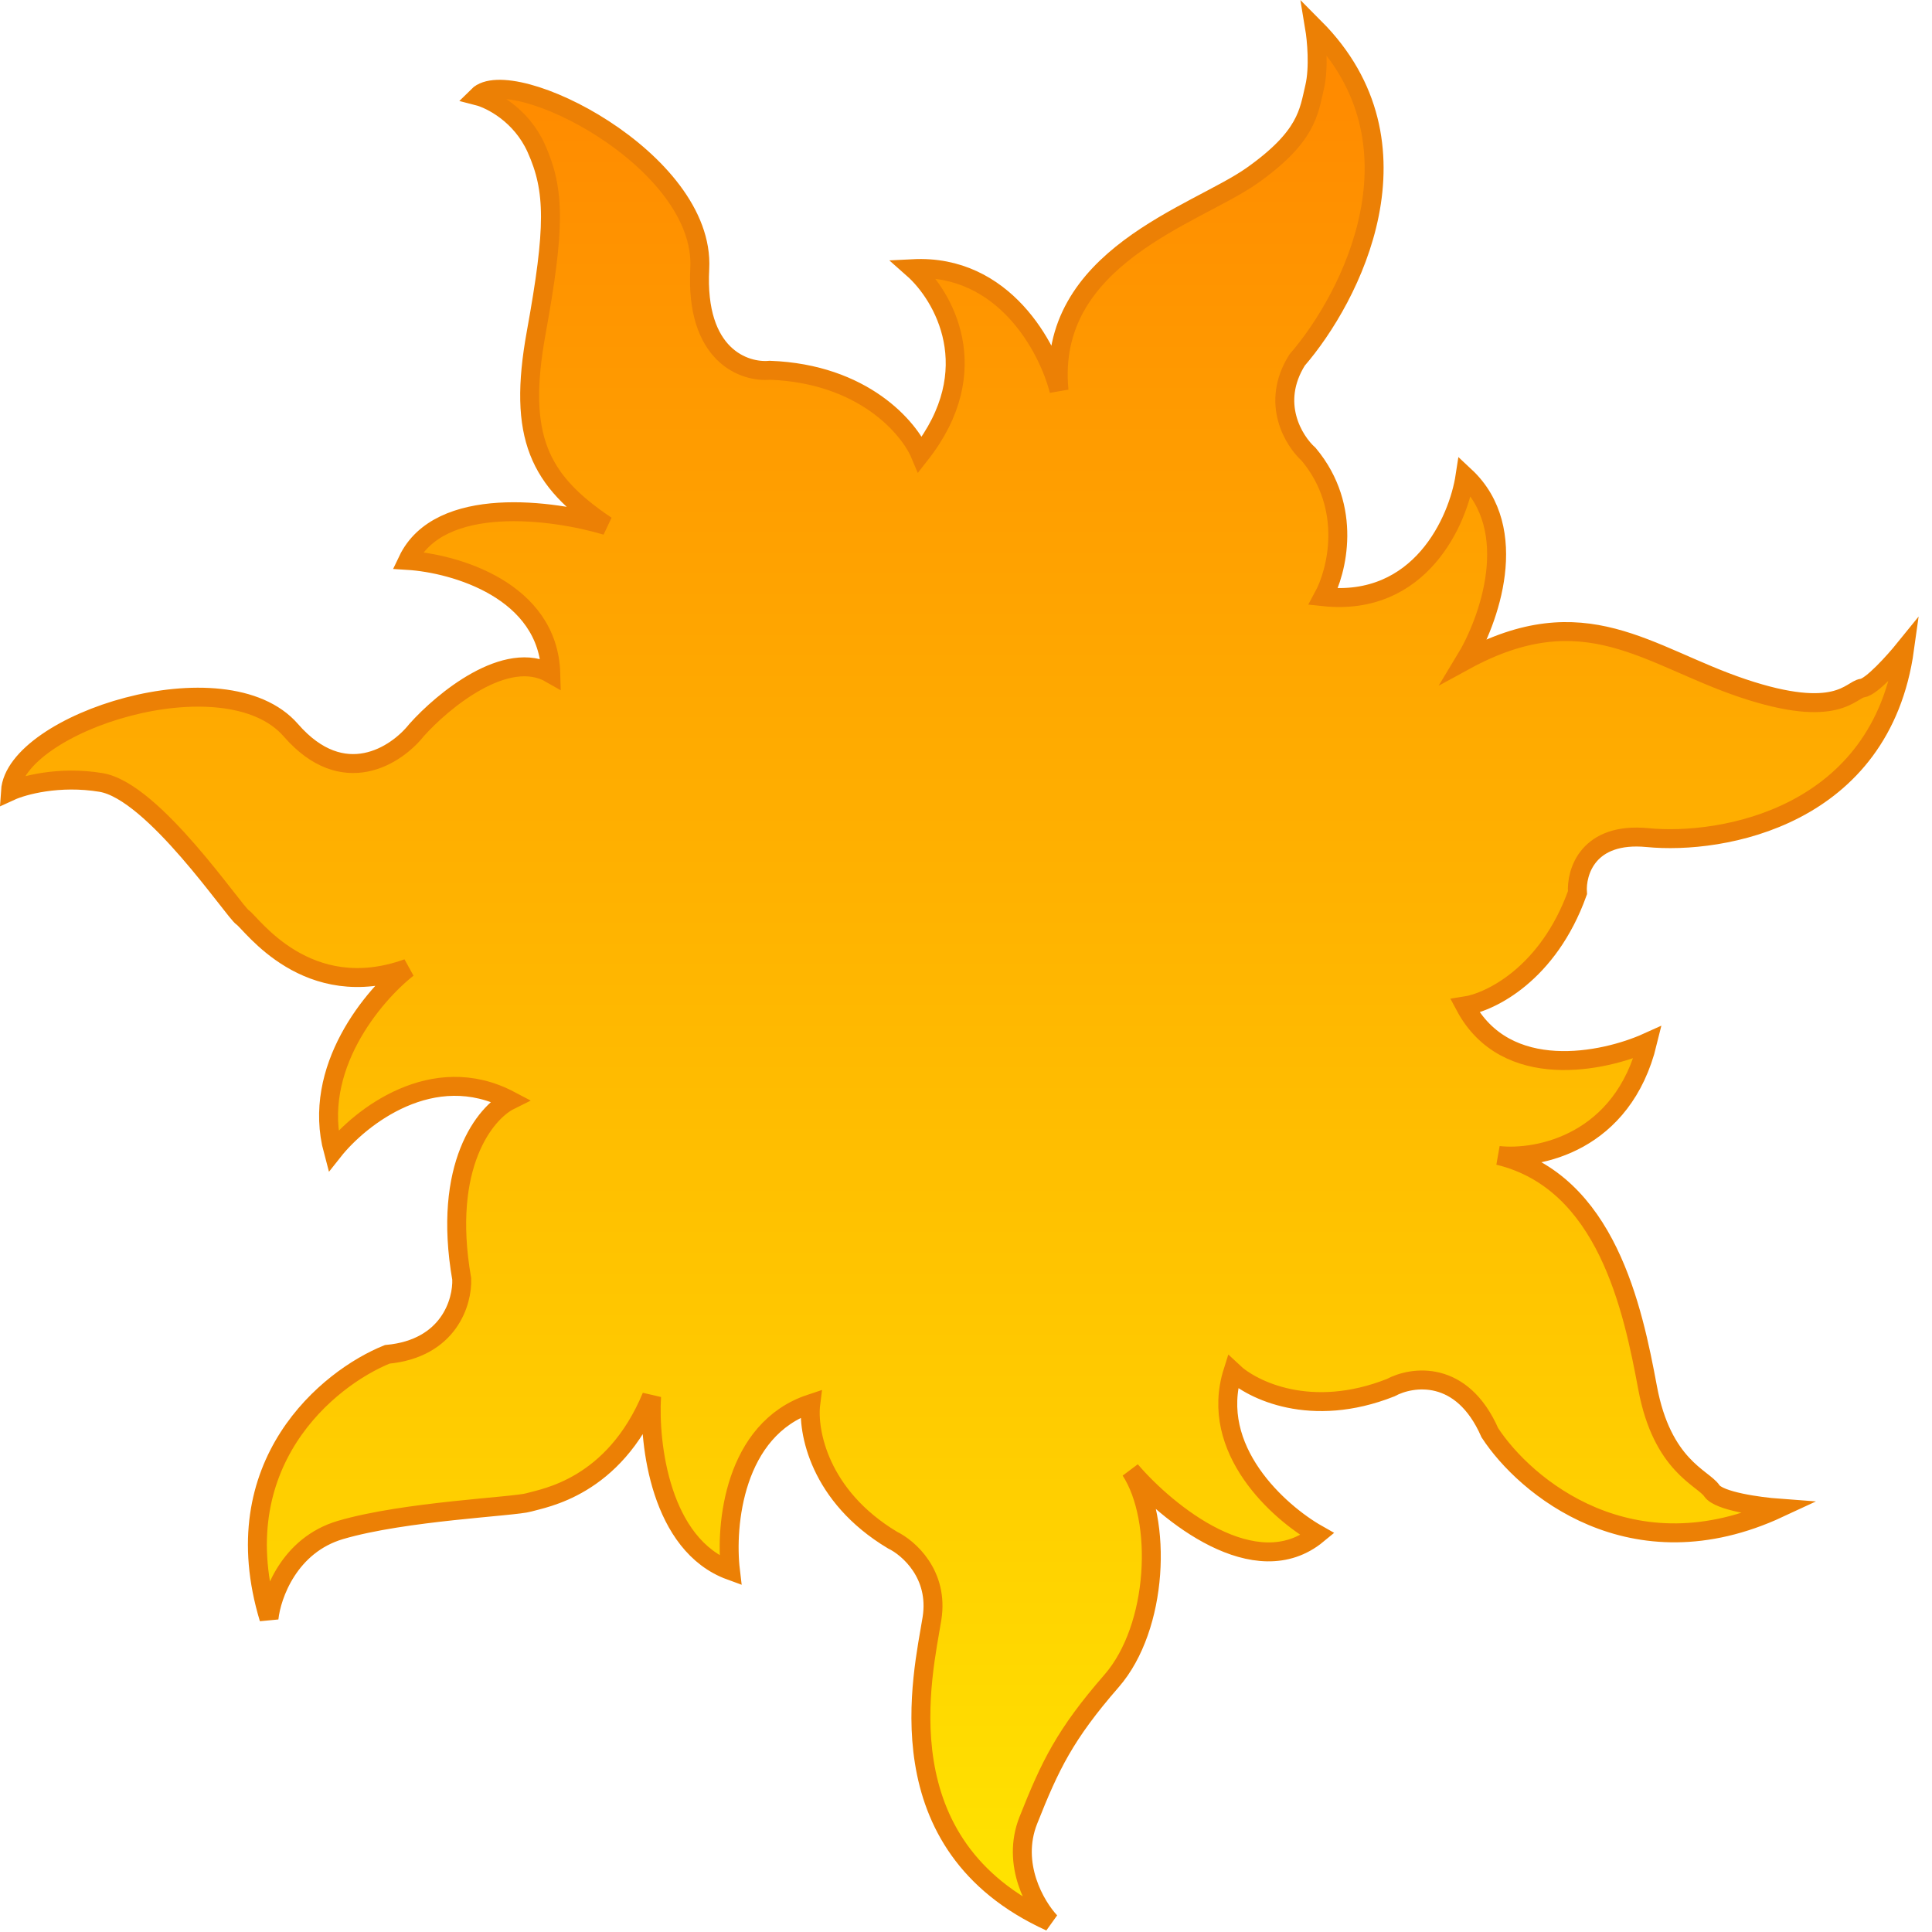
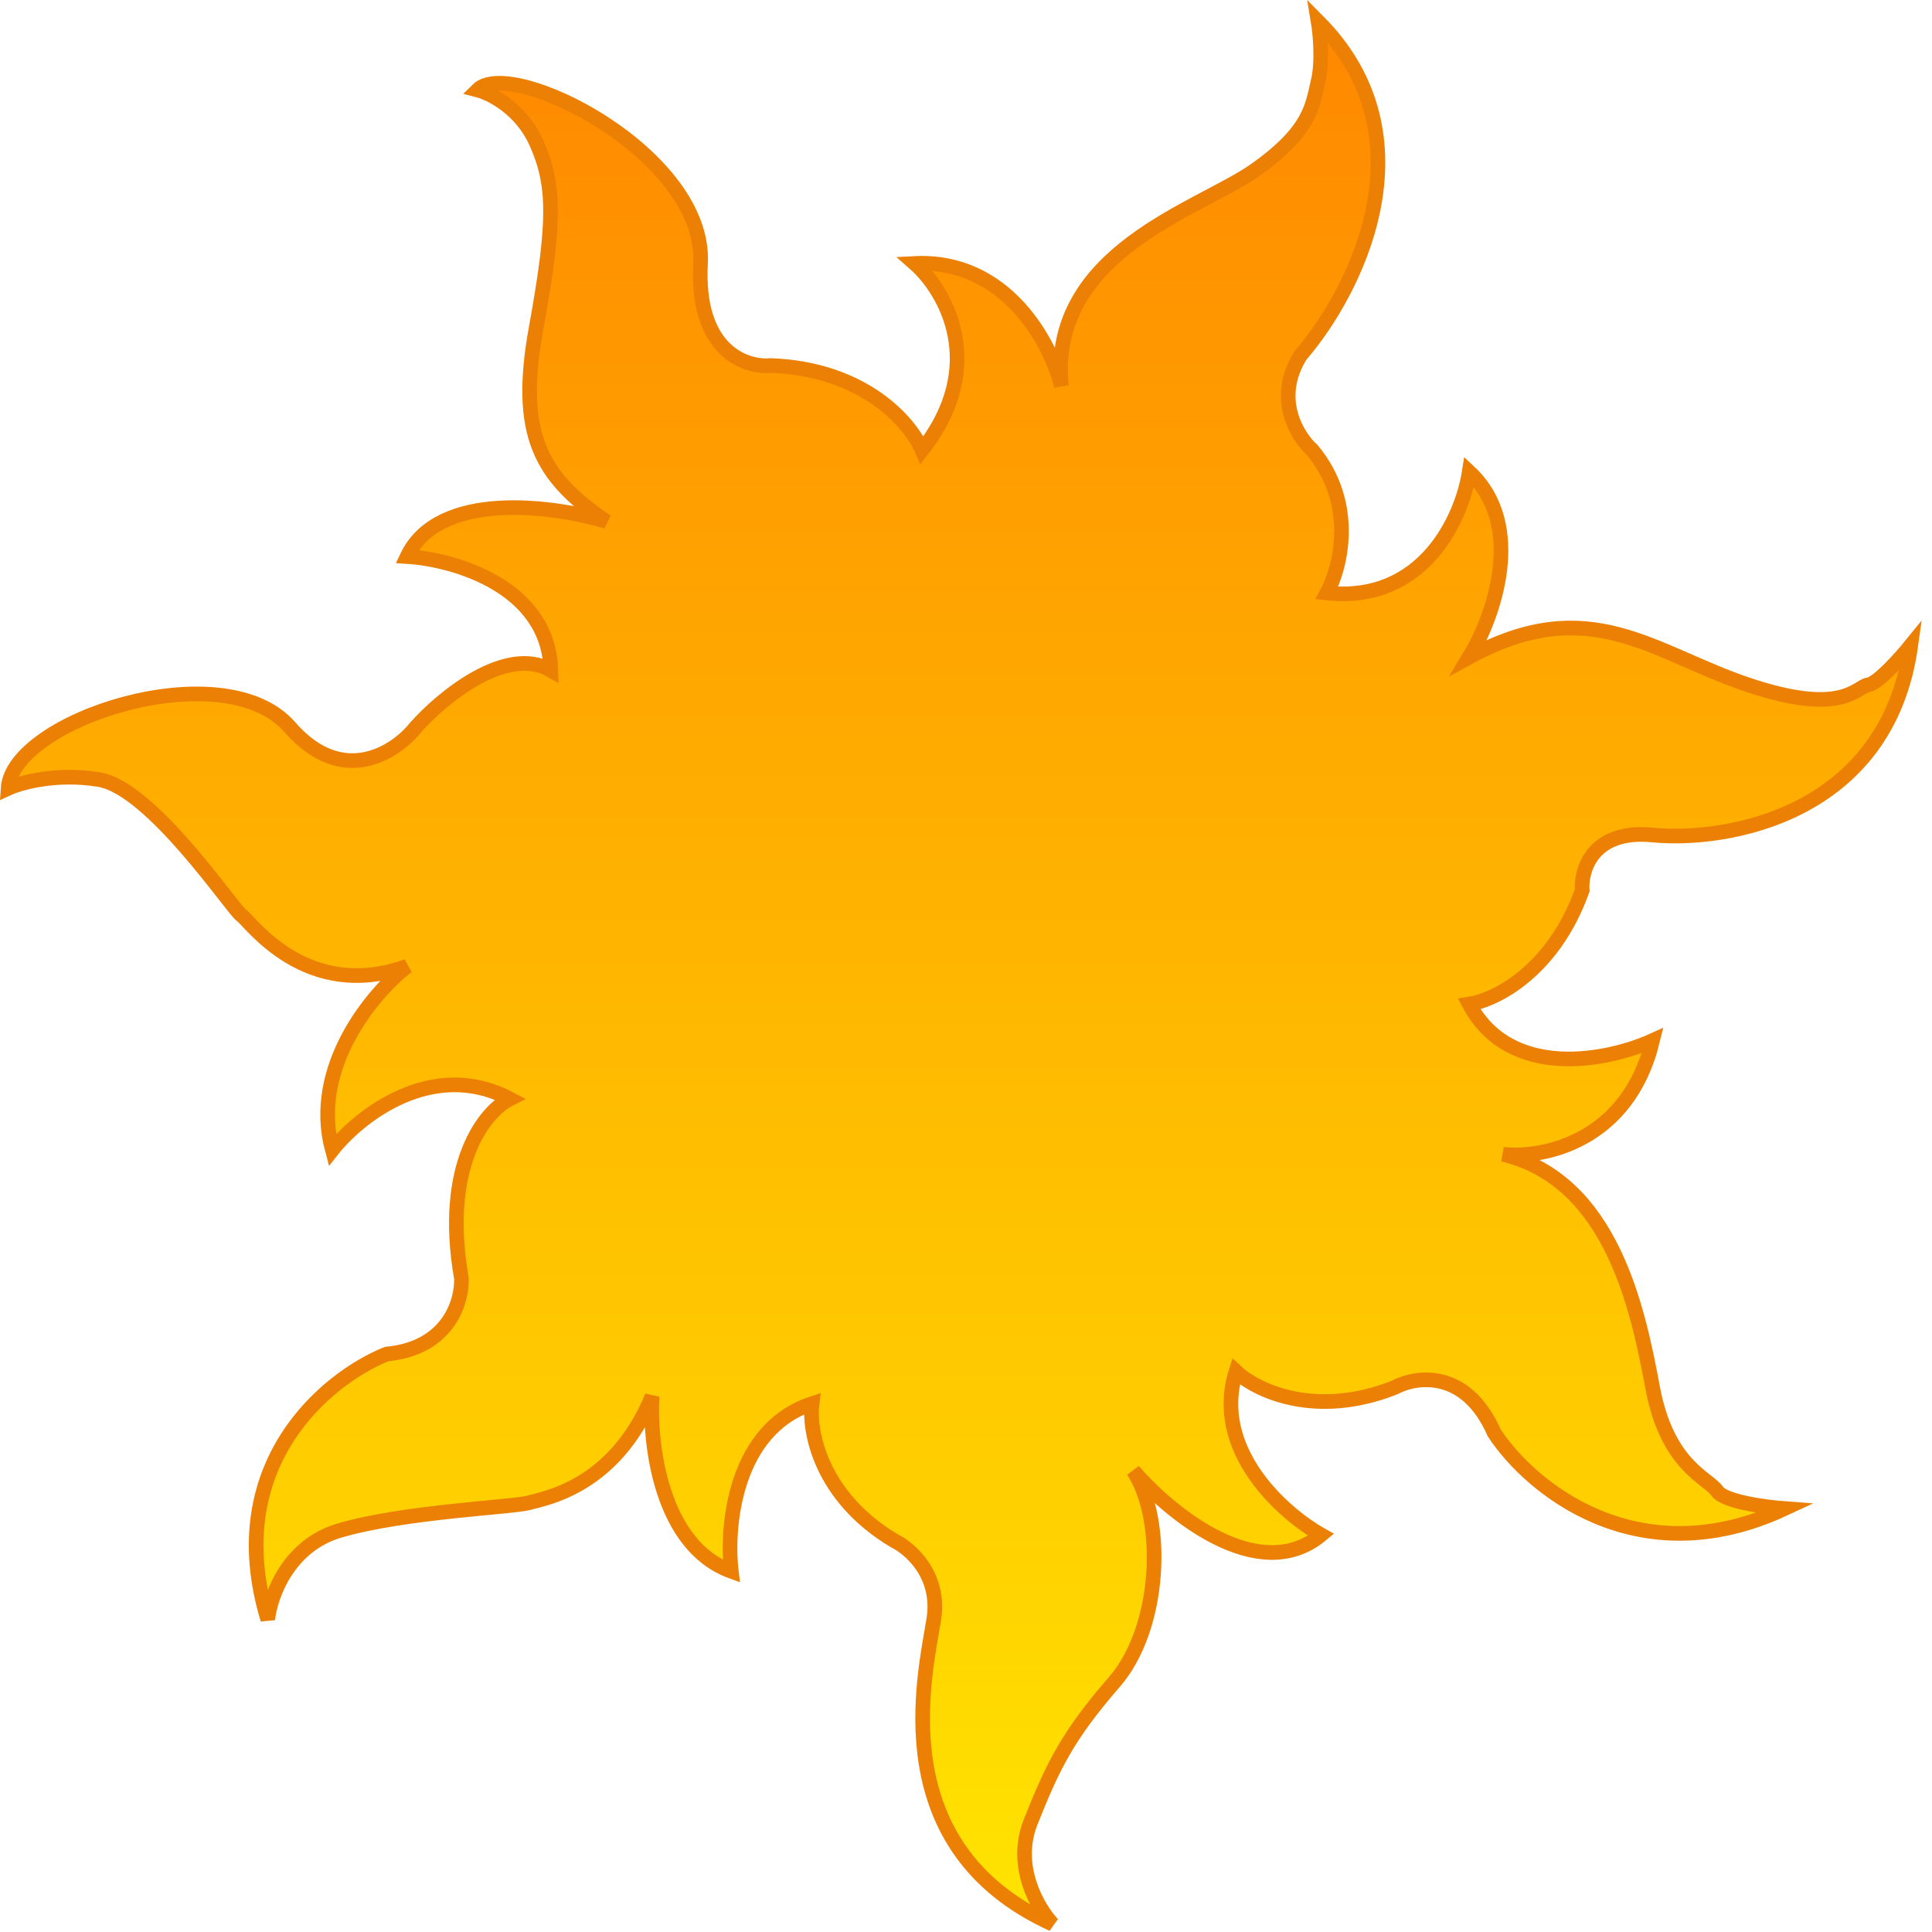
- <svg xmlns="http://www.w3.org/2000/svg" width="51" height="51" viewBox="0 0 51 51" fill="none">
-   <path d="M20.323 9.774C22.79 9.866 23.998 11.294 24.293 11.996C26.051 9.759 24.897 7.795 24.101 7.092C26.506 6.969 27.673 9.187 27.956 10.31C27.609 6.786 31.579 5.674 33.044 4.64C34.509 3.606 34.548 2.954 34.702 2.303C34.825 1.782 34.753 1.038 34.702 0.732C37.755 3.797 35.666 7.858 34.239 9.506C33.53 10.64 34.149 11.639 34.548 11.996C35.72 13.406 35.293 15.087 34.933 15.751C37.493 16.027 38.493 13.746 38.673 12.571C40.184 13.981 39.302 16.402 38.673 17.437C41.834 15.713 43.492 17.322 45.997 18.165C48.503 19.008 48.85 18.203 49.158 18.165C49.405 18.134 50.007 17.462 50.276 17.13C49.66 21.575 45.458 22.303 43.492 22.111C41.919 21.958 41.602 23.018 41.641 23.567C40.87 25.713 39.341 26.453 38.673 26.556C39.752 28.579 42.335 28.037 43.492 27.514C42.844 30.18 40.6 30.617 39.559 30.502C42.412 31.192 43.106 34.563 43.492 36.632C43.877 38.701 44.956 39.008 45.188 39.353C45.373 39.629 46.447 39.774 46.961 39.812C43.075 41.621 40.253 39.238 39.328 37.82C38.588 36.134 37.272 36.326 36.707 36.632C34.609 37.46 33.057 36.696 32.543 36.211C31.895 38.264 33.764 39.927 34.779 40.502C33.145 41.851 30.808 39.94 29.845 38.816C30.693 40.119 30.577 42.954 29.343 44.372C28.11 45.789 27.724 46.594 27.146 48.05C26.683 49.215 27.339 50.323 27.724 50.732C23.253 48.701 24.37 44.18 24.602 42.724C24.787 41.559 23.985 40.86 23.561 40.655C21.618 39.491 21.312 37.769 21.402 37.054C19.367 37.728 19.14 40.272 19.282 41.46C17.431 40.786 17.123 38.114 17.2 36.862C16.198 39.276 14.347 39.544 13.962 39.659C13.576 39.774 10.685 39.889 8.989 40.387C7.632 40.786 7.164 42.111 7.1 42.724C5.866 38.648 8.668 36.377 10.222 35.751C11.857 35.598 12.214 34.359 12.188 33.759C11.664 30.755 12.818 29.365 13.461 29.046C11.425 27.973 9.503 29.493 8.796 30.387C8.21 28.211 9.863 26.262 10.762 25.559C8.102 26.517 6.637 24.372 6.406 24.218C6.175 24.065 4.054 20.885 2.667 20.655C1.556 20.471 0.61 20.732 0.276 20.885C0.392 19.084 5.943 17.284 7.678 19.276C9.066 20.87 10.466 19.94 10.993 19.276C11.687 18.497 13.368 17.107 14.54 17.782C14.478 15.575 11.996 14.87 10.762 14.793C11.595 13.046 14.604 13.452 16.005 13.874C14.232 12.686 13.653 11.537 14.155 8.778C14.656 6.019 14.656 5.023 14.155 3.912C13.754 3.023 12.96 2.622 12.613 2.533C13.499 1.651 18.626 4.219 18.472 7.092C18.349 9.391 19.654 9.838 20.323 9.774Z" fill="url(#paint0_linear_342_305)" stroke="#EC8005" stroke-width="0.5" />
+ <svg xmlns="http://www.w3.org/2000/svg" width="66" height="66" viewBox="0 0 66 66" fill="none">
+   <path d="M26.337 12.487C29.544 12.606 31.114 14.463 31.498 15.376C33.784 12.467 32.284 9.913 31.248 9C34.375 8.841 35.892 11.723 36.259 13.184C35.808 8.602 40.97 7.157 42.875 5.812C44.779 4.468 44.829 3.621 45.03 2.774C45.19 2.097 45.096 1.13 45.03 0.732C48.999 4.717 46.282 9.996 44.428 12.138C43.506 13.612 44.311 14.911 44.829 15.376C46.353 17.209 45.798 19.393 45.33 20.257C48.658 20.616 49.958 17.65 50.192 16.123C52.156 17.956 51.01 21.104 50.192 22.448C54.301 20.207 56.456 22.299 59.714 23.395C62.971 24.491 63.422 23.445 63.823 23.395C64.144 23.355 64.926 22.482 65.276 22.05C64.475 27.828 59.012 28.774 56.456 28.525C54.411 28.326 54 29.704 54.05 30.418C53.048 33.207 51.06 34.17 50.192 34.303C51.595 36.933 54.953 36.229 56.456 35.548C55.614 39.015 52.697 39.583 51.344 39.433C55.053 40.33 55.955 44.713 56.456 47.402C56.957 50.092 58.36 50.491 58.661 50.939C58.902 51.297 60.298 51.487 60.966 51.536C55.915 53.888 52.246 50.789 51.044 48.947C50.081 46.755 48.371 47.004 47.636 47.402C44.909 48.478 42.891 47.485 42.223 46.855C41.381 49.524 43.81 51.686 45.13 52.433C43.005 54.186 39.968 51.703 38.715 50.242C39.818 51.935 39.667 55.621 38.064 57.464C36.46 59.307 35.959 60.353 35.207 62.245C34.606 63.76 35.458 65.201 35.959 65.732C30.145 63.092 31.599 57.215 31.899 55.322C32.14 53.808 31.098 52.898 30.546 52.632C28.02 51.118 27.623 48.88 27.74 47.95C25.094 48.827 24.8 52.134 24.983 53.678C22.578 52.802 22.177 49.328 22.277 47.701C20.974 50.839 18.569 51.188 18.067 51.337C17.566 51.487 13.808 51.636 11.602 52.284C9.838 52.802 9.23 54.525 9.147 55.322C7.543 50.022 11.185 47.07 13.206 46.257C15.331 46.058 15.796 44.447 15.762 43.667C15.081 39.762 16.581 37.955 17.416 37.54C14.77 36.146 12.271 38.121 11.352 39.284C10.59 36.455 12.739 33.921 13.908 33.008C10.45 34.253 8.545 31.464 8.245 31.265C7.944 31.065 5.188 26.931 3.384 26.632C1.94 26.393 0.711 26.732 0.276 26.931C0.427 24.59 7.643 22.249 9.899 24.839C11.703 26.911 13.524 25.703 14.209 24.839C15.111 23.826 17.296 22.02 18.819 22.897C18.739 20.028 15.511 19.111 13.908 19.012C14.99 16.74 18.903 17.268 20.724 17.816C18.418 16.272 17.666 14.778 18.318 11.192C18.97 7.606 18.97 6.31 18.318 4.866C17.797 3.71 16.764 3.189 16.313 3.073C17.466 1.927 24.131 5.265 23.931 9C23.771 11.989 25.468 12.57 26.337 12.487Z" fill="url(#paint0_linear_342_305)" stroke="#EC8005" stroke-width="0.5" />
  <defs>
-     <linearGradient id="paint0_linear_342_305" x1="25.276" y1="0.732" x2="25.276" y2="50.732" gradientUnits="userSpaceOnUse">
+     <linearGradient id="paint0_linear_342_305" x1="32.776" y1="0.732" x2="32.776" y2="65.732" gradientUnits="userSpaceOnUse">
      <stop stop-color="#FF8800" />
      <stop offset="1" stop-color="#FFE400" />
    </linearGradient>
  </defs>
</svg>
